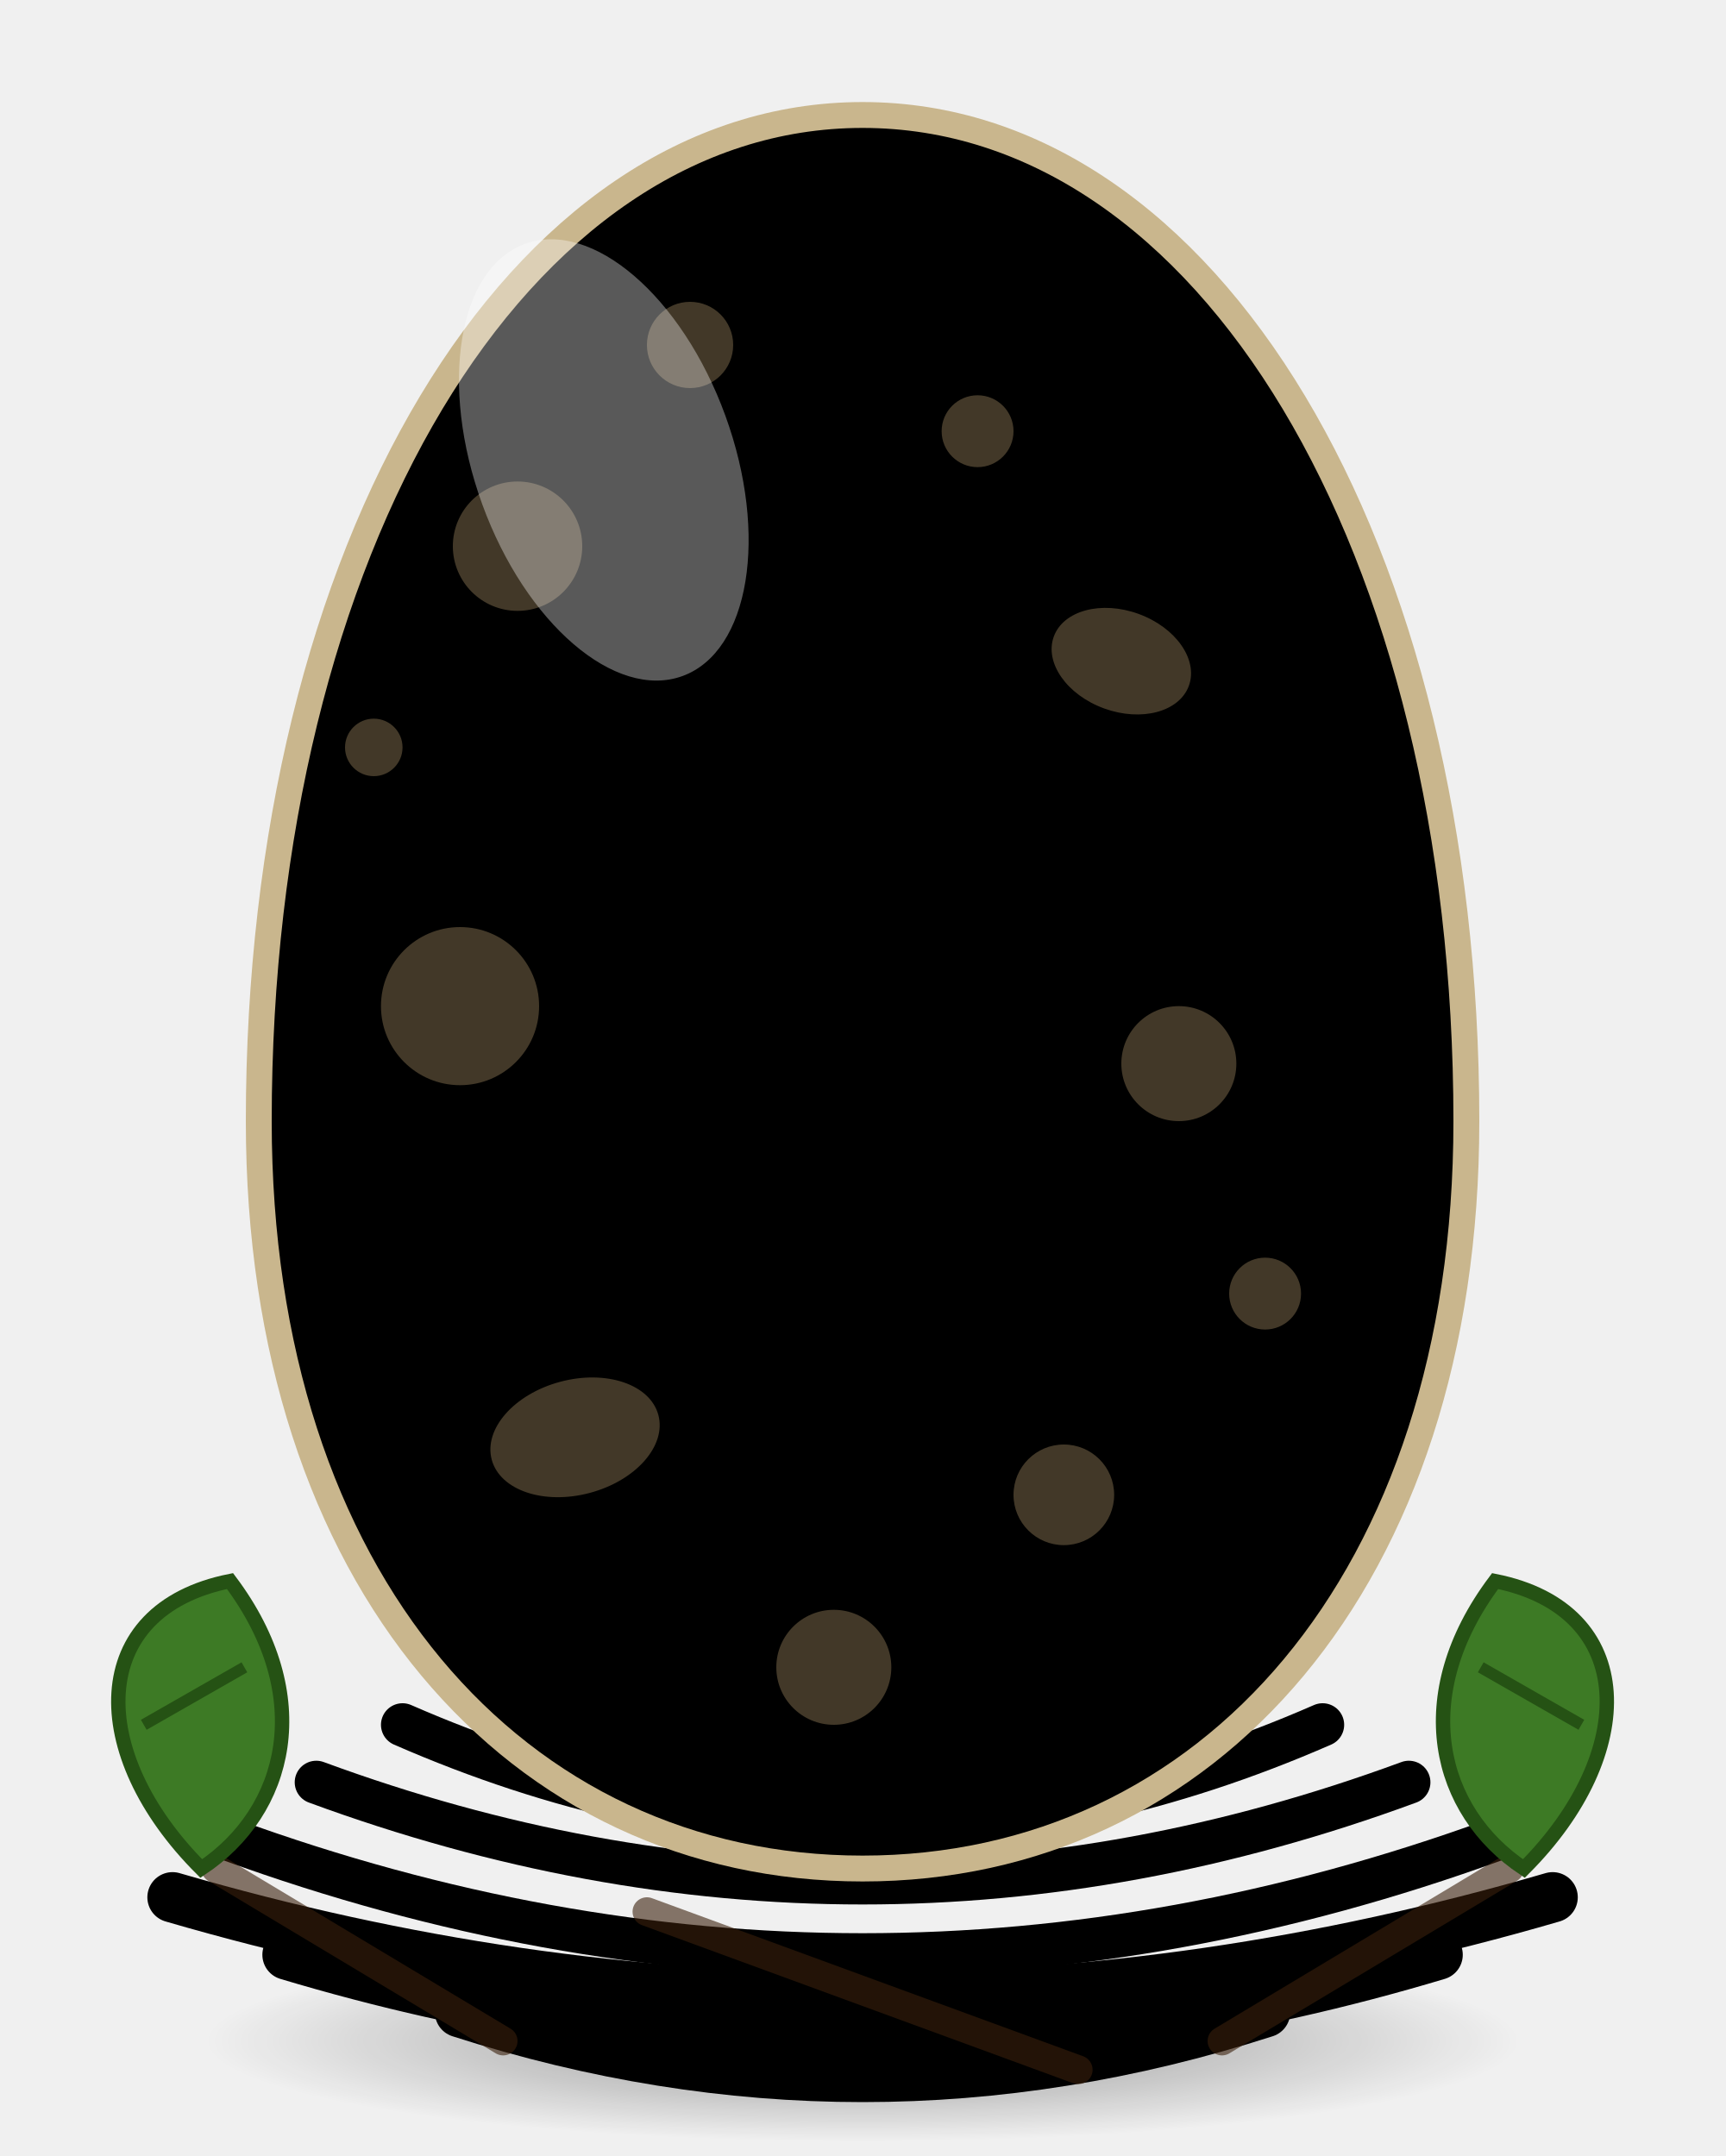
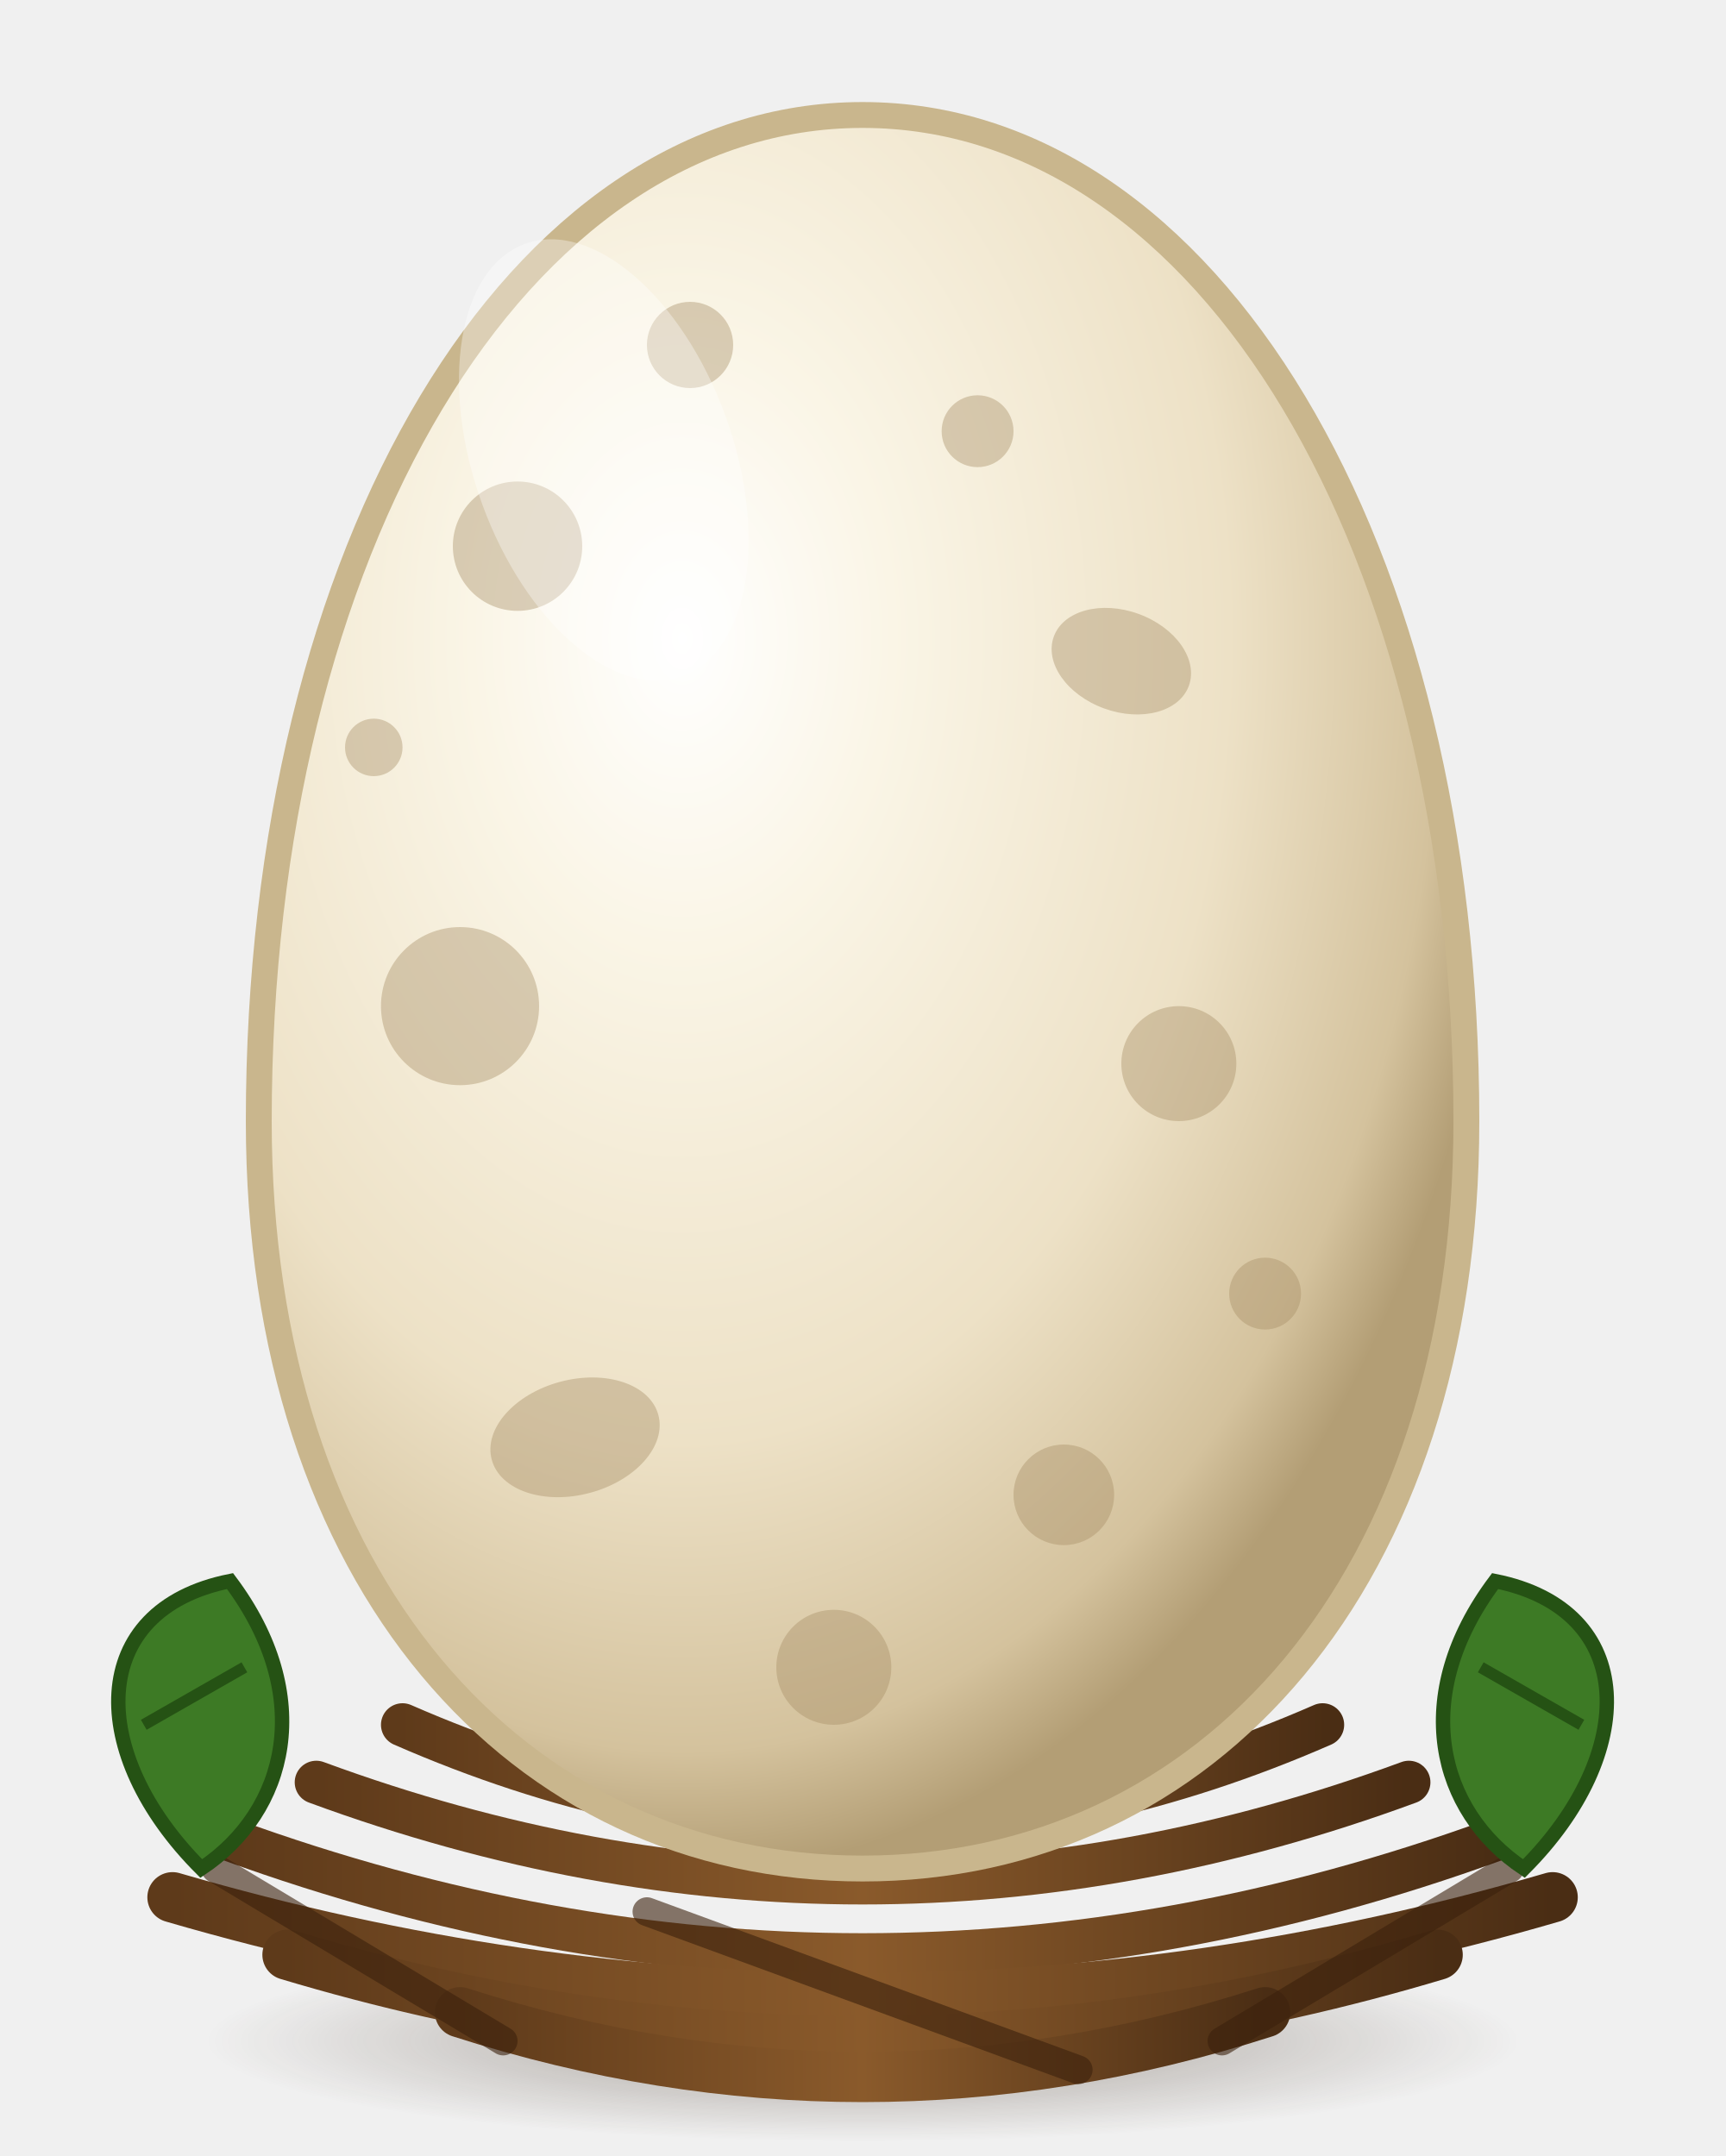
<svg xmlns="http://www.w3.org/2000/svg" viewBox="0 0 120 150" fill="none">
  <defs>
    <radialGradient id="eggGrad" cx="35%" cy="30%" r="70%">
-       <stop offset="0%" stopColor="#FFFFFF" />
-       <stop offset="25%" stopColor="#FAF5E6" />
-       <stop offset="65%" stopColor="#EDE1C6" />
-       <stop offset="90%" stopColor="#D4C29D" />
-       <stop offset="100%" stopColor="#B39E75" />
+       <stop offset="0%" stop-color="#FFFFFF" />
+       <stop offset="25%" stop-color="#FAF5E6" />
+       <stop offset="65%" stop-color="#EDE1C6" />
+       <stop offset="90%" stop-color="#D4C29D" />
+       <stop offset="100%" stop-color="#B39E75" />
    </radialGradient>
    <radialGradient id="nestShadow" cx="50%" cy="50%" r="50%">
-       <stop offset="0%" stopColor="#2E1C0C" stop-opacity="0.4" />
-       <stop offset="100%" stopColor="#2E1C0C" stop-opacity="0" />
+       <stop offset="0%" stop-color="#2E1C0C" stop-opacity="0.4" />
+       <stop offset="100%" stop-color="#2E1C0C" stop-opacity="0" />
    </radialGradient>
    <linearGradient id="twigGrad" x1="0%" y1="0%" x2="100%" y2="0%">
-       <stop offset="0%" stopColor="#5E3A1A" />
-       <stop offset="50%" stopColor="#8A5A2B" />
-       <stop offset="100%" stopColor="#4A2D14" />
+       <stop offset="0%" stop-color="#5E3A1A" />
+       <stop offset="50%" stop-color="#8A5A2B" />
+       <stop offset="100%" stop-color="#4A2D14" />
    </linearGradient>
  </defs>
  <ellipse cx="60" cy="142" rx="46" ry="7" fill="url(#nestShadow)" />
  <g stroke="url(#twigGrad)" stroke-width="3" stroke-linecap="round">
    <path d="M 22 124 Q 60 138 98 124" />
    <path d="M 16 128 Q 60 144 104 128" />
    <path d="M 28 120 Q 60 134 92 120" />
  </g>
  <path d="M 60 8            C 84 8, 102 38, 102 78            C 102 110, 84 130, 60 130            C 36 130, 18 110, 18 78            C 18 38, 36 8, 60 8 Z" fill="url(#eggGrad)" stroke="#C9B68D" stroke-width="1.8" />
  <g fill="#A68D63" opacity="0.4">
    <circle cx="36" cy="38" r="4.5" />
    <circle cx="48" cy="24" r="3" />
    <ellipse cx="78" cy="46" rx="5" ry="3.5" transform="rotate(20 78 46)" />
    <circle cx="82" cy="74" r="4" />
    <circle cx="32" cy="70" r="5.5" />
    <ellipse cx="40" cy="100" rx="6" ry="4" transform="rotate(-15 40 100)" />
    <circle cx="74" cy="104" r="3.5" />
    <circle cx="58" cy="116" r="4" />
    <circle cx="68" cy="30" r="2.5" />
    <circle cx="26" cy="52" r="2" />
    <circle cx="88" cy="90" r="2.5" />
  </g>
  <ellipse cx="42" cy="32" rx="9" ry="16" fill="#FFFFFF" opacity="0.35" transform="rotate(-20 42 32)" />
  <g stroke="url(#twigGrad)" stroke-width="3.5" stroke-linecap="round">
    <path d="M 12 132 Q 60 146 108 132" />
    <path d="M 20 136 Q 60 148 100 136" />
    <path d="M 32 140 Q 60 149 88 140" />
  </g>
  <g stroke="#3A200B" stroke-width="2" stroke-linecap="round" opacity="0.6">
    <path d="M 15 130 L 35 142" />
    <path d="M 105 130 L 85 142" />
    <path d="M 45 133 L 75 144" />
  </g>
  <g fill="#3D7A25" stroke="#255214" stroke-width="1">
    <path d="M 14 130 C 6 122, 6 112, 16 110 C 22 118, 20 126, 14 130 Z" />
    <path d="M 10 120 L 17 116" stroke="#255214" stroke-width="0.8" />
    <path d="M 106 130 C 114 122, 114 112, 104 110 C 98 118, 100 126, 106 130 Z" />
    <path d="M 110 120 L 103 116" stroke="#255214" stroke-width="0.8" />
  </g>
</svg>
